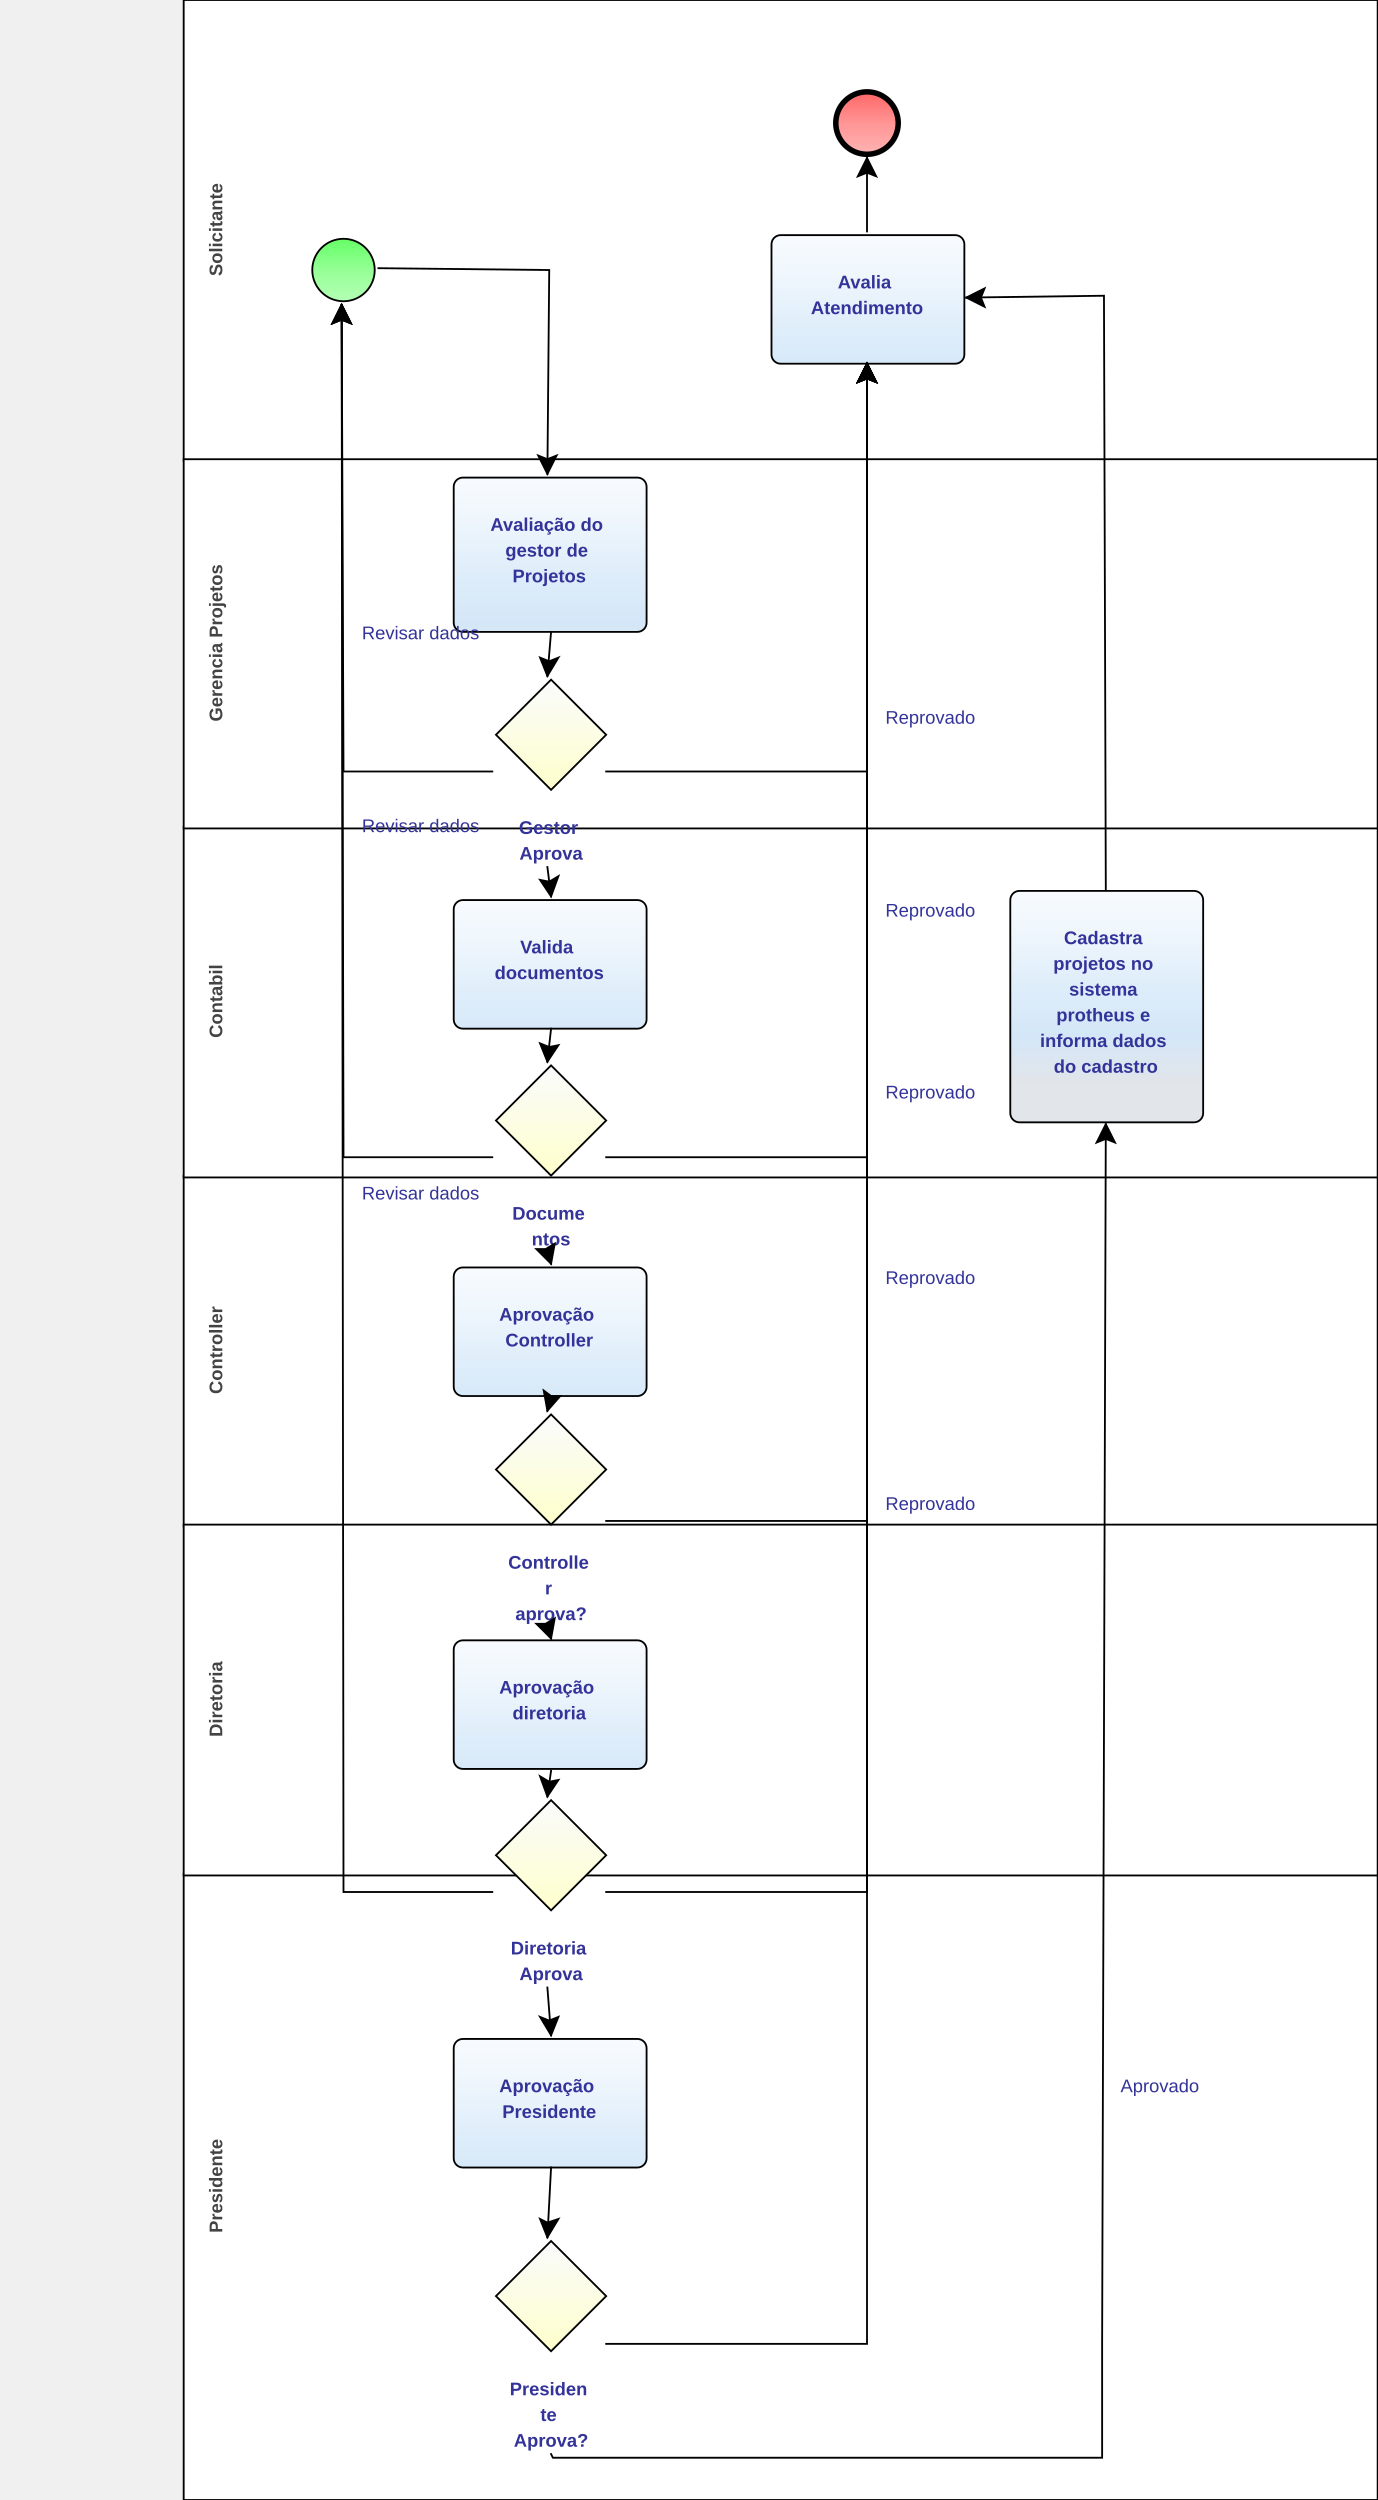
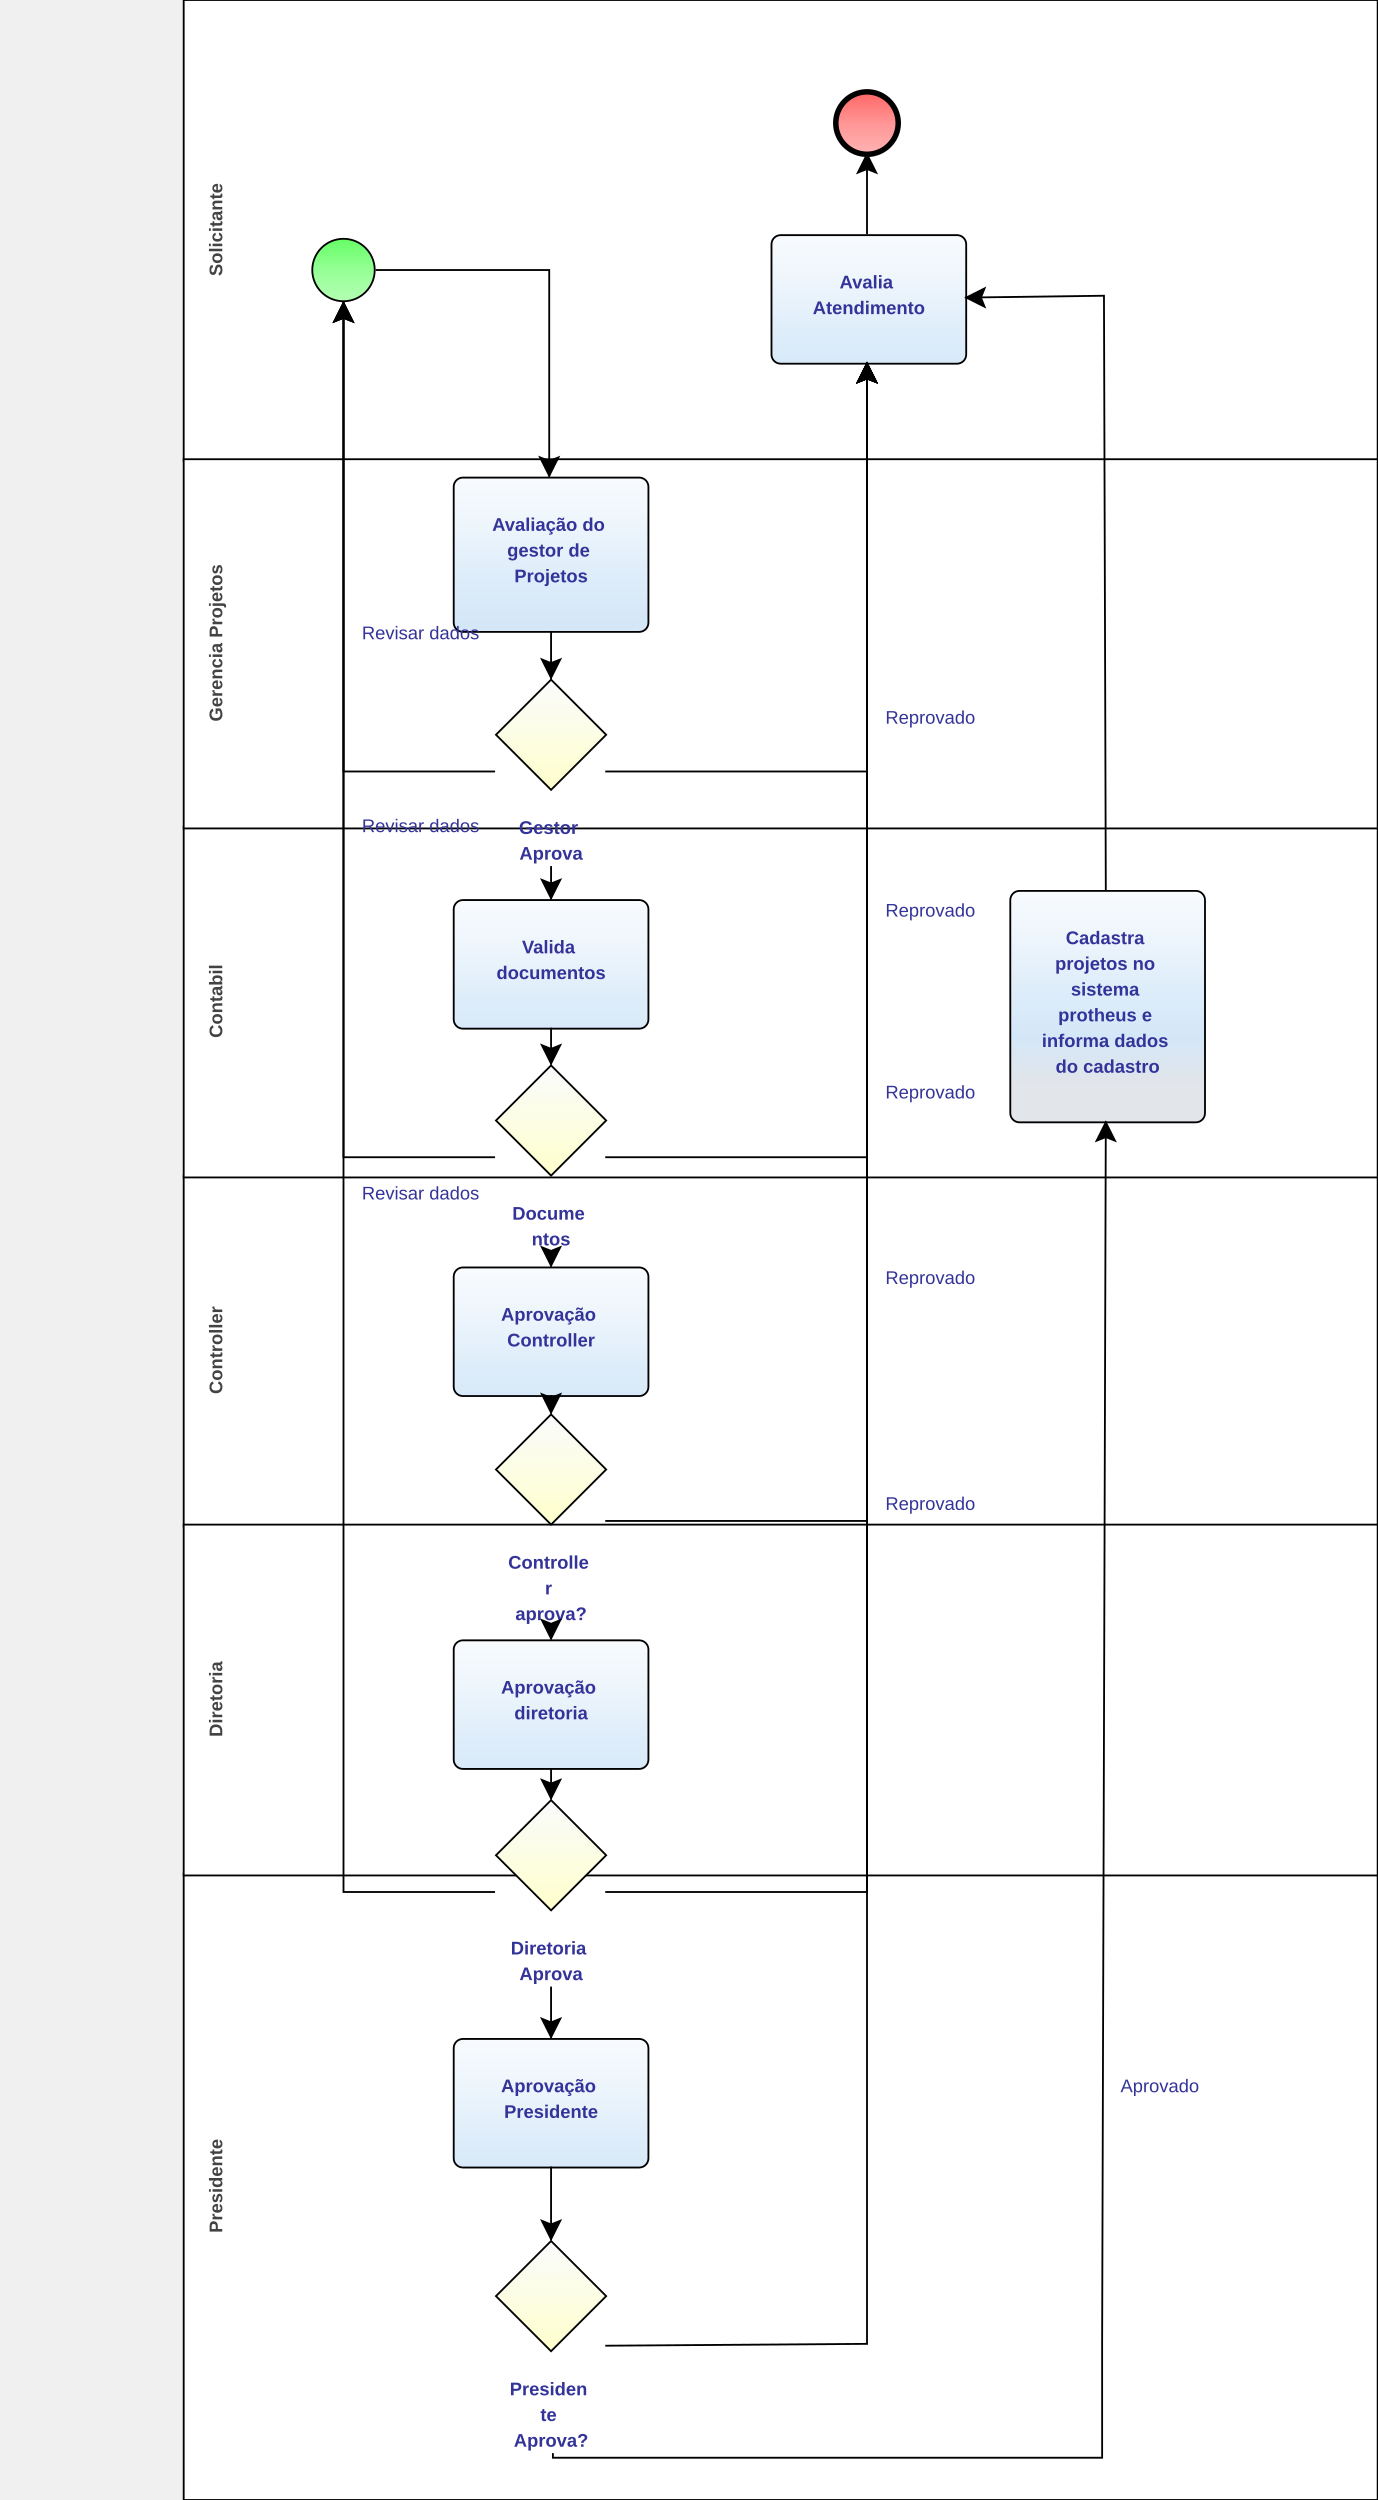
<svg xmlns="http://www.w3.org/2000/svg" xmlns:xlink="http://www.w3.org/1999/xlink" style="stroke-dasharray:none; shape-rendering:auto; font-family:'Arial'; text-rendering:auto; fill-opacity:1; color-interpolation:auto; color-rendering:auto; font-size:12; fill:black; stroke:black; image-rendering:auto; stroke-miterlimit:10; stroke-linecap:square; stroke-linejoin:miter; font-style:normal; stroke-width:1; stroke-dashoffset:0; font-weight:normal; stroke-opacity:1;" contentScriptType="text/ecmascript" preserveAspectRatio="xMidYMid meet" zoomAndPan="magnify" version="1.0" contentStyleType="text/css" xml:xlink="http://www.w3.org/1999/xlink" width="750" height="1361">
  <rect x="100" y="1020" width="650" height="341" ry="0" rx="0" style="stroke:#000000; fill:#FFFFFF" />
  <g componentSequence="6">
    <text x="-1190" y="107" transform="rotate(270)" text-anchor="middle" style="font-weight:bold;font-size:10px;stroke:none; fill:#434343">
      <tspan dy="14" x="-1190">Presidente</tspan>
    </text>
  </g>
  <rect x="100" y="0" width="650" height="251" ry="0" rx="0" style="stroke:#000000; fill:#FFFFFF" />
  <g componentSequence="5">
    <text x="-125" y="107" transform="rotate(270)" text-anchor="middle" style="font-weight:bold;font-size:10px;stroke:none; fill:#434343">
      <tspan dy="14" x="-125">Solicitante</tspan>
    </text>
  </g>
  <rect x="100" y="640" width="650" height="191" ry="0" rx="0" style="stroke:#000000; fill:#FFFFFF" />
  <g componentSequence="4">
    <text x="-735" y="107" transform="rotate(270)" text-anchor="middle" style="font-weight:bold;font-size:10px;stroke:none; fill:#434343">
      <tspan dy="14" x="-735">Controller</tspan>
    </text>
  </g>
  <rect x="100" y="450" width="650" height="191" ry="0" rx="0" style="stroke:#000000; fill:#FFFFFF" />
  <g componentSequence="3">
    <text x="-545" y="107" transform="rotate(270)" text-anchor="middle" style="font-weight:bold;font-size:10px;stroke:none; fill:#434343">
      <tspan dy="14" x="-545">Contabil</tspan>
    </text>
  </g>
  <rect x="100" y="250" width="650" height="201" ry="0" rx="0" style="stroke:#000000; fill:#FFFFFF" />
  <g componentSequence="2">
    <text x="-350" y="107" transform="rotate(270)" text-anchor="middle" style="font-weight:bold;font-size:10px;stroke:none; fill:#434343">
      <tspan dy="14" x="-350">Gerencia Projetos</tspan>
    </text>
  </g>
  <rect x="100" y="830" width="650" height="191" ry="0" rx="0" style="stroke:#000000; fill:#FFFFFF" />
  <g componentSequence="1">
    <text x="-925" y="107" transform="rotate(270)" text-anchor="middle" style="font-weight:bold;font-size:10px;stroke:none; fill:#434343">
      <tspan dy="14" x="-925">Diretoria</tspan>
    </text>
  </g>
  <g sequence="7">
-     <ellipse cx="187" cy="147" rx="17" ry="17" stroke-width="1" style="fill:url(#linearGradient66FF6696FF96B6FFB6_805110802);" stroke="336633" />
+     <ellipse cx="187" cy="147" rx="17" ry="17" stroke-width="1" style="fill:url(#linearGradient66FF6696FF96B6FFB6_579654818);" stroke="336633" />
  </g>
  <g sequence="8">
-     <rect x="247" y="260" width="105" height="84" ry="5" rx="5" style="fill:url(#linearGradientF8FBFEEDF5FCDEEDFAD4E7F8E2E5E9_557510557);" stroke="191970" />
+     <rect x="247" y="260" width="106" height="84" ry="5" rx="5" style="fill:url(#linearGradientF8FBFEEDF5FCDEEDFAD4E7F8E2E5E9_743124611);" stroke="191970" />
  </g>
  <g componentSequence="8">
-     <text x="299" y="275" text-anchor="middle" style="font-weight:bold;font-size:10px;stroke:none; fill:#333399">
-       <tspan dy="14" x="299">Avaliação do</tspan>
-       <tspan dy="14" x="299">gestor de</tspan>
-       <tspan dy="14" x="299">Projetos</tspan>
+     <text x="300" y="275" text-anchor="middle" style="font-weight:bold;font-size:10px;stroke:none; fill:#333399">
+       <tspan dy="14" x="300">Avaliação do</tspan>
+       <tspan dy="14" x="300">gestor de</tspan>
+       <tspan dy="14" x="300">Projetos</tspan>
    </text>
  </g>
  <g sequence="10">
-     <polygon points=" 270 400 300 370 330 400 300 430 270 400" style="fill:url(#linearGradientFAFBFCFFFFCC_621113186);" stroke="000000" />
+     <polygon points=" 270 400 300 370 330 400 300 430 270 400" style="fill:url(#linearGradientFAFBFCFFFFCC_678739922);" stroke="000000" />
  </g>
  <g componentSequence="10">
    <text x="300" y="440" text-anchor="middle" style="font-weight:bold;font-size:10px;stroke:none; fill:#333399">
      <tspan dy="14" x="300">Gestor</tspan>
      <tspan dy="14" x="300">Aprova</tspan>
    </text>
  </g>
  <g sequence="12">
-     <rect x="247" y="490" width="105" height="70" ry="5" rx="5" style="fill:url(#linearGradientF8FBFEEDF5FCDEEDFAD4E7F8E2E5E9_1611130278);" stroke="191970" />
+     <rect x="247" y="490" width="106" height="70" ry="5" rx="5" style="fill:url(#linearGradientF8FBFEEDF5FCDEEDFAD4E7F8E2E5E9_1836459192);" stroke="191970" />
  </g>
  <g componentSequence="12">
-     <text x="299" y="505" text-anchor="middle" style="font-weight:bold;font-size:10px;stroke:none; fill:#333399">
-       <tspan dy="14" x="299">Valida</tspan>
-       <tspan dy="14" x="299">documentos</tspan>
+     <text x="300" y="505" text-anchor="middle" style="font-weight:bold;font-size:10px;stroke:none; fill:#333399">
+       <tspan dy="14" x="300">Valida</tspan>
+       <tspan dy="14" x="300">documentos</tspan>
    </text>
  </g>
  <g sequence="14">
-     <polygon points=" 270 610 300 580 330 610 300 640 270 610" style="fill:url(#linearGradientFAFBFCFFFFCC_664641568);" stroke="000000" />
+     <polygon points=" 270 610 300 580 330 610 300 640 270 610" style="fill:url(#linearGradientFAFBFCFFFFCC_689689712);" stroke="000000" />
  </g>
  <g componentSequence="14">
    <text x="300" y="650" text-anchor="middle" style="font-weight:bold;font-size:10px;stroke:none; fill:#333399">
      <tspan dy="14" x="300">Docume</tspan>
      <tspan dy="14" x="300">ntos</tspan>
    </text>
  </g>
  <g sequence="18">
-     <rect x="247" y="690" width="105" height="70" ry="5" rx="5" style="fill:url(#linearGradientF8FBFEEDF5FCDEEDFAD4E7F8E2E5E9_1361962313);" stroke="191970" />
+     <rect x="247" y="690" width="106" height="70" ry="5" rx="5" style="fill:url(#linearGradientF8FBFEEDF5FCDEEDFAD4E7F8E2E5E9_1557252326);" stroke="191970" />
  </g>
  <g componentSequence="18">
-     <text x="299" y="705" text-anchor="middle" style="font-weight:bold;font-size:10px;stroke:none; fill:#333399">
-       <tspan dy="14" x="299">Aprovação</tspan>
-       <tspan dy="14" x="299">Controller</tspan>
+     <text x="300" y="705" text-anchor="middle" style="font-weight:bold;font-size:10px;stroke:none; fill:#333399">
+       <tspan dy="14" x="300">Aprovação</tspan>
+       <tspan dy="14" x="300">Controller</tspan>
    </text>
  </g>
  <g sequence="20">
-     <polygon points=" 270 800 300 770 330 800 300 830 270 800" style="fill:url(#linearGradientFAFBFCFFFFCC_1599995505);" stroke="000000" />
+     <polygon points=" 270 800 300 770 330 800 300 830 270 800" style="fill:url(#linearGradientFAFBFCFFFFCC_1364616833);" stroke="000000" />
  </g>
  <g componentSequence="20">
    <text x="300" y="840" text-anchor="middle" style="font-weight:bold;font-size:10px;stroke:none; fill:#333399">
      <tspan dy="14" x="300">Controlle</tspan>
      <tspan dy="14" x="300">r</tspan>
      <tspan dy="14" x="300">aprova?</tspan>
    </text>
  </g>
  <g sequence="22">
-     <rect x="247" y="893" width="105" height="70" ry="5" rx="5" style="fill:url(#linearGradientF8FBFEEDF5FCDEEDFAD4E7F8E2E5E9_2628329);" stroke="191970" />
+     <rect x="247" y="893" width="106" height="70" ry="5" rx="5" style="fill:url(#linearGradientF8FBFEEDF5FCDEEDFAD4E7F8E2E5E9_223992823);" stroke="191970" />
  </g>
  <g componentSequence="22">
-     <text x="299" y="908" text-anchor="middle" style="font-weight:bold;font-size:10px;stroke:none; fill:#333399">
-       <tspan dy="14" x="299">Aprovação</tspan>
-       <tspan dy="14" x="299">diretoria</tspan>
+     <text x="300" y="908" text-anchor="middle" style="font-weight:bold;font-size:10px;stroke:none; fill:#333399">
+       <tspan dy="14" x="300">Aprovação</tspan>
+       <tspan dy="14" x="300">diretoria</tspan>
    </text>
  </g>
  <g sequence="24">
-     <polygon points=" 270 1010 300 980 330 1010 300 1040 270 1010" style="fill:url(#linearGradientFAFBFCFFFFCC_1249785452);" stroke="000000" />
+     <polygon points=" 270 1010 300 980 330 1010 300 1040 270 1010" style="fill:url(#linearGradientFAFBFCFFFFCC_2056664696);" stroke="000000" />
  </g>
  <g componentSequence="24">
    <text x="300" y="1050" text-anchor="middle" style="font-weight:bold;font-size:10px;stroke:none; fill:#333399">
      <tspan dy="14" x="300">Diretoria</tspan>
      <tspan dy="14" x="300">Aprova</tspan>
    </text>
  </g>
  <g sequence="26">
-     <rect x="247" y="1110" width="105" height="70" ry="5" rx="5" style="fill:url(#linearGradientF8FBFEEDF5FCDEEDFAD4E7F8E2E5E9_1959237063);" stroke="191970" />
+     <rect x="247" y="1110" width="106" height="70" ry="5" rx="5" style="fill:url(#linearGradientF8FBFEEDF5FCDEEDFAD4E7F8E2E5E9_684873524);" stroke="191970" />
  </g>
  <g componentSequence="26">
-     <text x="299" y="1125" text-anchor="middle" style="font-weight:bold;font-size:10px;stroke:none; fill:#333399">
-       <tspan dy="14" x="299">Aprovação</tspan>
-       <tspan dy="14" x="299">Presidente</tspan>
+     <text x="300" y="1125" text-anchor="middle" style="font-weight:bold;font-size:10px;stroke:none; fill:#333399">
+       <tspan dy="14" x="300">Aprovação</tspan>
+       <tspan dy="14" x="300">Presidente</tspan>
    </text>
  </g>
  <g sequence="28">
-     <polygon points=" 270 1250 300 1220 330 1250 300 1280 270 1250" style="fill:url(#linearGradientFAFBFCFFFFCC_1146704728);" stroke="000000" />
+     <polygon points=" 270 1250 300 1220 330 1250 300 1280 270 1250" style="fill:url(#linearGradientFAFBFCFFFFCC_1246908097);" stroke="000000" />
  </g>
  <g componentSequence="28">
    <text x="300" y="1290" text-anchor="middle" style="font-weight:bold;font-size:10px;stroke:none; fill:#333399">
      <tspan dy="14" x="300">Presiden</tspan>
      <tspan dy="14" x="300">te</tspan>
      <tspan dy="14" x="300">Aprova?</tspan>
    </text>
  </g>
  <g sequence="30">
-     <rect x="420" y="128" width="105" height="70" ry="5" rx="5" style="fill:url(#linearGradientF8FBFEEDF5FCDEEDFAD4E7F8E2E5E9_73852520);" stroke="191970" />
+     <rect x="420" y="128" width="106" height="70" ry="5" rx="5" style="fill:url(#linearGradientF8FBFEEDF5FCDEEDFAD4E7F8E2E5E9_152543775);" stroke="191970" />
  </g>
  <g componentSequence="30">
-     <text x="472" y="143" text-anchor="middle" style="font-weight:bold;font-size:10px;stroke:none; fill:#333399">
-       <tspan dy="14" x="472">Avalia</tspan>
-       <tspan dy="14" x="472">Atendimento</tspan>
+     <text x="473" y="143" text-anchor="middle" style="font-weight:bold;font-size:10px;stroke:none; fill:#333399">
+       <tspan dy="14" x="473">Avalia</tspan>
+       <tspan dy="14" x="473">Atendimento</tspan>
    </text>
  </g>
  <g sequence="31">
-     <ellipse cx="472" cy="67" rx="17" ry="17" stroke-width="3" style="fill:url(#linearGradientFF6666FF9696FFB6B6_1058045406);" stroke="993333" />
+     <ellipse cx="472" cy="67" rx="17" ry="17" stroke-width="3" style="fill:url(#linearGradientFF6666FF9696FFB6B6_1123639475);" stroke="993333" />
  </g>
  <g sequence="38">
-     <rect x="550" y="485" width="105" height="126" ry="5" rx="5" style="fill:url(#linearGradientF8FBFEEDF5FCDEEDFAD4E7F8E2E5E9_2008133206);" stroke="191970" />
+     <rect x="550" y="485" width="106" height="126" ry="5" rx="5" style="fill:url(#linearGradientF8FBFEEDF5FCDEEDFAD4E7F8E2E5E9_2024338479);" stroke="191970" />
  </g>
  <g componentSequence="38">
-     <text x="602" y="500" text-anchor="middle" style="font-weight:bold;font-size:10px;stroke:none; fill:#333399">
-       <tspan dy="14" x="602">Cadastra</tspan>
-       <tspan dy="14" x="602">projetos no</tspan>
-       <tspan dy="14" x="602">sistema</tspan>
-       <tspan dy="14" x="602">protheus e</tspan>
-       <tspan dy="14" x="602">informa dados</tspan>
-       <tspan dy="14" x="602">do cadastro</tspan>
+     <text x="603" y="500" text-anchor="middle" style="font-weight:bold;font-size:10px;stroke:none; fill:#333399">
+       <tspan dy="14" x="603">Cadastra</tspan>
+       <tspan dy="14" x="603">projetos no</tspan>
+       <tspan dy="14" x="603">sistema</tspan>
+       <tspan dy="14" x="603">protheus e</tspan>
+       <tspan dy="14" x="603">informa dados</tspan>
+       <tspan dy="14" x="603">do cadastro</tspan>
    </text>
  </g>
  <g componentSequence="9">
    <text x="309" y="156" style="font-size:10px;font-weight:none;stroke:none; fill:#333399" text-anchor="left" />
  </g>
  <g componentSequence="11">
-     <text x="309" y="357" style="font-size:10px;font-weight:none;stroke:none; fill:#333399" text-anchor="left" />
+     <text x="310" y="357" style="font-size:10px;font-weight:none;stroke:none; fill:#333399" text-anchor="left" />
  </g>
  <g componentSequence="13">
-     <text x="309" y="481" style="font-size:10px;font-weight:none;stroke:none; fill:#333399" text-anchor="left" />
+     <text x="310" y="481" style="font-size:10px;font-weight:none;stroke:none; fill:#333399" text-anchor="left" />
  </g>
  <g componentSequence="15">
-     <text x="309" y="570" style="font-size:10px;font-weight:none;stroke:none; fill:#333399" text-anchor="left" />
+     <text x="310" y="570" style="font-size:10px;font-weight:none;stroke:none; fill:#333399" text-anchor="left" />
  </g>
  <g componentSequence="16">
    <text x="197" y="334" style="font-size:10px;font-weight:none;stroke:none; fill:#333399" text-anchor="left">
      <tspan dy="14" x="197">Revisar dados</tspan>
    </text>
  </g>
  <g componentSequence="17">
    <text x="197" y="439" style="font-size:10px;font-weight:none;stroke:none; fill:#333399" text-anchor="left">
      <tspan dy="14" x="197">Revisar dados</tspan>
    </text>
  </g>
+   <g componentSequence="19">
+     <text x="310" y="686" style="font-size:10px;font-weight:none;stroke:none; fill:#333399" text-anchor="left" />
+   </g>
+   <g componentSequence="21">
+     <text x="310" y="765" style="font-size:10px;font-weight:none;stroke:none; fill:#333399" text-anchor="left" />
+   </g>
+   <g componentSequence="23">
+     <text x="310" y="889" style="font-size:10px;font-weight:none;stroke:none; fill:#333399" text-anchor="left" />
+   </g>
+   <g componentSequence="25">
+     <text x="310" y="971" style="font-size:10px;font-weight:none;stroke:none; fill:#333399" text-anchor="left" />
+   </g>
+   <g componentSequence="27">
+     <text x="310" y="1096" style="font-size:10px;font-weight:none;stroke:none; fill:#333399" text-anchor="left" />
+   </g>
+   <g componentSequence="29">
+     <text x="310" y="1200" style="font-size:10px;font-weight:none;stroke:none; fill:#333399" text-anchor="left" />
+   </g>
  <g componentSequence="32">
    <text x="482" y="106" style="font-size:10px;font-weight:none;stroke:none; fill:#333399" text-anchor="left" />
  </g>
  <g componentSequence="33">
    <text x="482" y="380" style="font-size:10px;font-weight:none;stroke:none; fill:#333399" text-anchor="left">
      <tspan dy="14" x="482">Reprovado</tspan>
    </text>
  </g>
-   <g componentSequence="19">
-     <text x="309" y="686" style="font-size:10px;font-weight:none;stroke:none; fill:#333399" text-anchor="left" />
-   </g>
  <g componentSequence="34">
    <text x="482" y="485" style="font-size:10px;font-weight:none;stroke:none; fill:#333399" text-anchor="left">
      <tspan dy="14" x="482">Reprovado</tspan>
    </text>
  </g>
  <g componentSequence="35">
    <text x="482" y="584" style="font-size:10px;font-weight:none;stroke:none; fill:#333399" text-anchor="left">
      <tspan dy="14" x="482">Reprovado</tspan>
    </text>
  </g>
  <g componentSequence="36">
    <text x="482" y="685" style="font-size:10px;font-weight:none;stroke:none; fill:#333399" text-anchor="left">
+       <tspan dy="14" x="482">Reprovado</tspan>
+     </text>
+   </g>
+   <g componentSequence="37">
+     <text x="482" y="808" style="font-size:10px;font-weight:none;stroke:none; fill:#333399" text-anchor="left">
      <tspan dy="14" x="482">Reprovado</tspan>
    </text>
  </g>
  <g componentSequence="39">
    <text x="610" y="1125" style="font-size:10px;font-weight:none;stroke:none; fill:#333399" text-anchor="left">
      <tspan dy="14" x="610">Aprovado</tspan>
    </text>
  </g>
  <g componentSequence="40">
-     <text x="611" y="284" style="font-size:10px;font-weight:none;stroke:none; fill:#333399" text-anchor="left" />
-   </g>
-   <g componentSequence="37">
-     <text x="482" y="808" style="font-size:10px;font-weight:none;stroke:none; fill:#333399" text-anchor="left">
-       <tspan dy="14" x="482">Reprovado</tspan>
-     </text>
+     <text x="611" y="285" style="font-size:10px;font-weight:none;stroke:none; fill:#333399" text-anchor="left" />
  </g>
  <g componentSequence="41">
    <text x="197" y="639" style="font-size:10px;font-weight:none;stroke:none; fill:#333399" text-anchor="left">
      <tspan dy="14" x="197">Revisar dados</tspan>
    </text>
  </g>
-   <g componentSequence="21">
-     <text x="309" y="765" style="font-size:10px;font-weight:none;stroke:none; fill:#333399" text-anchor="left" />
-   </g>
-   <g componentSequence="23">
-     <text x="309" y="889" style="font-size:10px;font-weight:none;stroke:none; fill:#333399" text-anchor="left" />
-   </g>
-   <g componentSequence="25">
-     <text x="309" y="971" style="font-size:10px;font-weight:none;stroke:none; fill:#333399" text-anchor="left" />
-   </g>
-   <g componentSequence="27">
-     <text x="309" y="1096" style="font-size:10px;font-weight:none;stroke:none; fill:#333399" text-anchor="left" />
-   </g>
-   <g componentSequence="29">
-     <text x="309" y="1200" style="font-size:10px;font-weight:none;stroke:none; fill:#333399" text-anchor="left" />
-   </g>
-   <path style="fill:none; stroke:#000000;stroke-width:1" d="M206.0 146.0 L299.0 147.0 L298.0 258.0" />
-   <polygon style="fill:#000000; stroke:#000000;" points=" 303 248 298 258 293 248 298 250" />
-   <path style="fill:none; stroke:#000000;stroke-width:1" d="M300.0 344.0 L298.0 368.0" />
-   <polygon style="fill:#000000; stroke:#000000;" points=" 304 358 298 368 294 358 299 360" />
-   <path style="fill:none; stroke:#000000;stroke-width:1" d="M298.0 472.0 L300.0 488.0" />
-   <polygon style="fill:#000000; stroke:#000000;" points=" 304 477 300 488 294 479 299 480" />
-   <path style="fill:none; stroke:#000000;stroke-width:1" d="M300.0 560.0 L298.0 578.0" />
-   <polygon style="fill:#000000; stroke:#000000;" points=" 304 569 298 578 294 568 299 570" />
-   <path style="fill:none; stroke:#000000;stroke-width:1" d="M268.0 420.0 L187.0 420.0 L186.0 166.0" />
-   <polygon style="fill:#000000; stroke:#000000;" points=" 181 176 186 166 191 176 186 174" />
-   <path style="fill:none; stroke:#000000;stroke-width:1" d="M268.0 630.0 L187.0 630.0 L186.0 166.0" />
-   <polygon style="fill:#000000; stroke:#000000;" points=" 181 176 186 166 191 176 186 174" />
-   <path style="fill:none; stroke:#000000;stroke-width:1" d="M298.0 682.0 L300.0 688.0" />
-   <polygon style="fill:#000000; stroke:#000000;" points=" 302 677 300 688 292 680 297 680" />
-   <path style="fill:none; stroke:#000000;stroke-width:1" d="M300.0 760.0 L298.0 768.0" />
-   <polygon style="fill:#000000; stroke:#000000;" points=" 305 760 298 768 296 757 300 760" />
-   <path style="fill:none; stroke:#000000;stroke-width:1" d="M298.0 886.0 L300.0 892.0" />
-   <polygon style="fill:#000000; stroke:#000000;" points=" 302 881 300 892 292 884 297 884" />
-   <path style="fill:none; stroke:#000000;stroke-width:1" d="M300.0 964.0 L298.0 978.0" />
-   <polygon style="fill:#000000; stroke:#000000;" points=" 304 969 298 978 294 967 299 970" />
-   <path style="fill:none; stroke:#000000;stroke-width:1" d="M298.0 1082.0 L300.0 1108.0" />
-   <polygon style="fill:#000000; stroke:#000000;" points=" 304 1098 300 1108 294 1098 299 1100" />
-   <path style="fill:none; stroke:#000000;stroke-width:1" d="M300.0 1180.0 L298.0 1218.0" />
-   <polygon style="fill:#000000; stroke:#000000;" points=" 304 1208 298 1218 294 1208 298 1210" />
-   <path style="fill:none; stroke:#000000;stroke-width:1" d="M472.0 126.0 L472.0 86.0" />
-   <polygon style="fill:#000000; stroke:#000000;" points=" 467 96 472 86 477 96 472 94" />
+   <path style="fill:none; stroke:#000000;stroke-width:1" d="M205.0 147.0 L299.0 147.0 L299.0 259.0" />
+   <polygon style="fill:#000000; stroke:#000000;" points=" 304 249 299 259 294 249 299 251" />
+   <path style="fill:none; stroke:#000000;stroke-width:1" d="M269.0 420.0 L187.0 420.0 L187.0 165.0" />
+   <polygon style="fill:#000000; stroke:#000000;" points=" 182 175 187 165 192 175 187 173" />
+   <path style="fill:none; stroke:#000000;stroke-width:1" d="M269.0 630.0 L187.0 630.0 L187.0 165.0" />
+   <polygon style="fill:#000000; stroke:#000000;" points=" 182 175 187 165 192 175 187 173" />
+   <path style="fill:none; stroke:#000000;stroke-width:1" d="M269.0 1030.0 L187.0 1030.0 L187.0 165.0" />
+   <polygon style="fill:#000000; stroke:#000000;" points=" 182 175 187 165 192 175 187 173" />
+   <path style="fill:none; stroke:#000000;stroke-width:1" d="M300.0 344.0 L300.0 369.0" />
+   <polygon style="fill:#000000; stroke:#000000;" points=" 305 359 300 369 295 359 300 361" />
+   <path style="fill:none; stroke:#000000;stroke-width:1" d="M300.0 472.0 L300.0 489.0" />
+   <polygon style="fill:#000000; stroke:#000000;" points=" 305 479 300 489 295 479 300 481" />
  <path style="fill:none; stroke:#000000;stroke-width:1" d="M330.0 420.0 L472.0 420.0 L472.0 198.0" />
  <polygon style="fill:#000000; stroke:#000000;" points=" 467 208 472 198 477 208 472 206" />
+   <path style="fill:none; stroke:#000000;stroke-width:1" d="M300.0 560.0 L300.0 579.0" />
+   <polygon style="fill:#000000; stroke:#000000;" points=" 305 569 300 579 295 569 300 571" />
+   <path style="fill:none; stroke:#000000;stroke-width:1" d="M300.0 682.0 L300.0 689.0" />
+   <polygon style="fill:#000000; stroke:#000000;" points=" 305 679 300 689 295 679 300 681" />
  <path style="fill:none; stroke:#000000;stroke-width:1" d="M330.0 630.0 L472.0 630.0 L472.0 198.0" />
  <polygon style="fill:#000000; stroke:#000000;" points=" 467 208 472 198 477 208 472 206" />
+   <path style="fill:none; stroke:#000000;stroke-width:1" d="M300.0 760.0 L300.0 769.0" />
+   <polygon style="fill:#000000; stroke:#000000;" points=" 305 759 300 769 295 759 300 761" />
+   <path style="fill:none; stroke:#000000;stroke-width:1" d="M300.0 886.0 L300.0 892.0" />
+   <polygon style="fill:#000000; stroke:#000000;" points=" 305 882 300 892 295 882 300 884" />
  <path style="fill:none; stroke:#000000;stroke-width:1" d="M330.0 828.0 L472.0 828.0 L472.0 198.0" />
  <polygon style="fill:#000000; stroke:#000000;" points=" 467 208 472 198 477 208 472 206" />
+   <path style="fill:none; stroke:#000000;stroke-width:1" d="M300.0 963.0 L300.0 979.0" />
+   <polygon style="fill:#000000; stroke:#000000;" points=" 305 969 300 979 295 969 300 971" />
+   <path style="fill:none; stroke:#000000;stroke-width:1" d="M300.0 1082.0 L300.0 1109.0" />
+   <polygon style="fill:#000000; stroke:#000000;" points=" 305 1099 300 1109 295 1099 300 1101" />
  <path style="fill:none; stroke:#000000;stroke-width:1" d="M330.0 1030.0 L472.0 1030.0 L472.0 198.0" />
  <polygon style="fill:#000000; stroke:#000000;" points=" 467 208 472 198 477 208 472 206" />
-   <path style="fill:none; stroke:#000000;stroke-width:1" d="M330.0 1276.0 L472.0 1276.0 L472.0 198.0" />
-   <polygon style="fill:#000000; stroke:#000000;" points=" 467 208 472 198 477 208 472 206" />
-   <path style="fill:none; stroke:#000000;stroke-width:1" d="M300.0 1336.0 L301.0 1338.0 L600.0 1338.0 L600.0 1276.0 L602.0 612.0" />
-   <polygon style="fill:#000000; stroke:#000000;" points=" 597 622 602 612 607 622 602 620" />
+   <path style="fill:none; stroke:#000000;stroke-width:1" d="M300.0 1180.0 L300.0 1219.0" />
+   <polygon style="fill:#000000; stroke:#000000;" points=" 305 1209 300 1219 295 1209 300 1211" />
+   <path style="fill:none; stroke:#000000;stroke-width:1" d="M330.0 1277.0 L472.0 1276.0 L472.0 198.0" />
+   <polygon style="fill:#000000; stroke:#000000;" points=" 467 208 472 198 477 208 472 206" />
+   <path style="fill:none; stroke:#000000;stroke-width:1" d="M301.0 1336.0 L301.0 1338.0 L600.0 1338.0 L600.0 1276.0 L602.0 611.0" />
+   <polygon style="fill:#000000; stroke:#000000;" points=" 597 621 602 611 607 621 602 619" />
+   <path style="fill:none; stroke:#000000;stroke-width:1" d="M472.0 127.0 L472.0 84.0" />
+   <polygon style="fill:#000000; stroke:#000000;" points=" 467 94 472 84 477 94 472 92" />
  <path style="fill:none; stroke:#000000;stroke-width:1" d="M602.0 484.0 L601.0 161.0 L526.0 162.0" />
  <polygon style="fill:#000000; stroke:#000000;" points=" 536 167 526 162 536 157 534 162" />
-   <path style="fill:none; stroke:#000000;stroke-width:1" d="M268.0 1030.0 L187.0 1030.0 L186.0 166.0" />
-   <polygon style="fill:#000000; stroke:#000000;" points=" 181 176 186 166 191 176 186 174" />
  <defs>
-     <linearGradient xlink:href="#linearGradient66FF6696FF96B6FFB6" id="linearGradient66FF6696FF96B6FFB6_805110802" x1="0" y1="130.0" x2="0" y2="165.0" gradientUnits="userSpaceOnUse" xlink:type="simple" xlink:actuate="onLoad" xlink:show="other" />
+     <linearGradient xlink:href="#linearGradient66FF6696FF96B6FFB6" id="linearGradient66FF6696FF96B6FFB6_579654818" x1="0" y1="130.0" x2="0" y2="165.0" gradientUnits="userSpaceOnUse" xlink:type="simple" xlink:actuate="onLoad" xlink:show="other" />
    <linearGradient id="linearGradient66FF6696FF96B6FFB6">
      <stop style="stop-color:#66FF66;stop-opacity:1;" offset="0.0" id="stop66FF66" />
      <stop style="stop-color:#96FF96;stop-opacity:1;" offset="0.5" id="stop96FF96" />
      <stop style="stop-color:#B6FFB6;stop-opacity:1;" offset="1.0" id="stopB6FFB6" />
    </linearGradient>
-     <linearGradient xlink:href="#linearGradientF8FBFEEDF5FCDEEDFAD4E7F8E2E5E9" id="linearGradientF8FBFEEDF5FCDEEDFAD4E7F8E2E5E9_557510557" x1="0" y1="260.0" x2="0" y2="365.0" gradientUnits="userSpaceOnUse" xlink:type="simple" xlink:actuate="onLoad" xlink:show="other" />
+     <linearGradient xlink:href="#linearGradientF8FBFEEDF5FCDEEDFAD4E7F8E2E5E9" id="linearGradientF8FBFEEDF5FCDEEDFAD4E7F8E2E5E9_743124611" x1="0" y1="260.0" x2="0" y2="366.0" gradientUnits="userSpaceOnUse" xlink:type="simple" xlink:actuate="onLoad" xlink:show="other" />
    <linearGradient id="linearGradientF8FBFEEDF5FCDEEDFAD4E7F8E2E5E9">
      <stop style="stop-color:#F8FBFE;stop-opacity:1;" offset="0.0" id="stopF8FBFE" />
      <stop style="stop-color:#EDF5FC;stop-opacity:1;" offset="0.25" id="stopEDF5FC" />
      <stop style="stop-color:#DEEDFA;stop-opacity:1;" offset="0.5" id="stopDEEDFA" />
      <stop style="stop-color:#D4E7F8;stop-opacity:1;" offset="0.75" id="stopD4E7F8" />
      <stop style="stop-color:#E2E5E9;stop-opacity:1;" offset="1.0" id="stopE2E5E9" />
    </linearGradient>
-     <linearGradient xlink:href="#linearGradientFAFBFCFFFFCC" id="linearGradientFAFBFCFFFFCC_621113186" x1="0" y1="370.0" x2="0" y2="430.0" gradientUnits="userSpaceOnUse" xlink:type="simple" xlink:actuate="onLoad" xlink:show="other" />
+     <linearGradient xlink:href="#linearGradientFAFBFCFFFFCC" id="linearGradientFAFBFCFFFFCC_678739922" x1="0" y1="370.0" x2="0" y2="430.0" gradientUnits="userSpaceOnUse" xlink:type="simple" xlink:actuate="onLoad" xlink:show="other" />
    <linearGradient id="linearGradientFAFBFCFFFFCC">
      <stop style="stop-color:#FAFBFC;stop-opacity:1;" offset="0.0" id="stopFAFBFC" />
      <stop style="stop-color:#FFFFCC;stop-opacity:1;" offset="1.0" id="stopFFFFCC" />
    </linearGradient>
-     <linearGradient xlink:href="#linearGradientF8FBFEEDF5FCDEEDFAD4E7F8E2E5E9" id="linearGradientF8FBFEEDF5FCDEEDFAD4E7F8E2E5E9_1611130278" x1="0" y1="490.0" x2="0" y2="595.0" gradientUnits="userSpaceOnUse" xlink:type="simple" xlink:actuate="onLoad" xlink:show="other" />
-     <linearGradient xlink:href="#linearGradientFAFBFCFFFFCC" id="linearGradientFAFBFCFFFFCC_664641568" x1="0" y1="580.0" x2="0" y2="640.0" gradientUnits="userSpaceOnUse" xlink:type="simple" xlink:actuate="onLoad" xlink:show="other" />
-     <linearGradient xlink:href="#linearGradientF8FBFEEDF5FCDEEDFAD4E7F8E2E5E9" id="linearGradientF8FBFEEDF5FCDEEDFAD4E7F8E2E5E9_1361962313" x1="0" y1="690.0" x2="0" y2="795.0" gradientUnits="userSpaceOnUse" xlink:type="simple" xlink:actuate="onLoad" xlink:show="other" />
-     <linearGradient xlink:href="#linearGradientFAFBFCFFFFCC" id="linearGradientFAFBFCFFFFCC_1599995505" x1="0" y1="770.0" x2="0" y2="830.0" gradientUnits="userSpaceOnUse" xlink:type="simple" xlink:actuate="onLoad" xlink:show="other" />
-     <linearGradient xlink:href="#linearGradientF8FBFEEDF5FCDEEDFAD4E7F8E2E5E9" id="linearGradientF8FBFEEDF5FCDEEDFAD4E7F8E2E5E9_2628329" x1="0" y1="893.0" x2="0" y2="998.0" gradientUnits="userSpaceOnUse" xlink:type="simple" xlink:actuate="onLoad" xlink:show="other" />
-     <linearGradient xlink:href="#linearGradientFAFBFCFFFFCC" id="linearGradientFAFBFCFFFFCC_1249785452" x1="0" y1="980.0" x2="0" y2="1040.0" gradientUnits="userSpaceOnUse" xlink:type="simple" xlink:actuate="onLoad" xlink:show="other" />
-     <linearGradient xlink:href="#linearGradientF8FBFEEDF5FCDEEDFAD4E7F8E2E5E9" id="linearGradientF8FBFEEDF5FCDEEDFAD4E7F8E2E5E9_1959237063" x1="0" y1="1110.0" x2="0" y2="1215.0" gradientUnits="userSpaceOnUse" xlink:type="simple" xlink:actuate="onLoad" xlink:show="other" />
-     <linearGradient xlink:href="#linearGradientFAFBFCFFFFCC" id="linearGradientFAFBFCFFFFCC_1146704728" x1="0" y1="1220.0" x2="0" y2="1280.0" gradientUnits="userSpaceOnUse" xlink:type="simple" xlink:actuate="onLoad" xlink:show="other" />
-     <linearGradient xlink:href="#linearGradientF8FBFEEDF5FCDEEDFAD4E7F8E2E5E9" id="linearGradientF8FBFEEDF5FCDEEDFAD4E7F8E2E5E9_73852520" x1="0" y1="128.0" x2="0" y2="233.0" gradientUnits="userSpaceOnUse" xlink:type="simple" xlink:actuate="onLoad" xlink:show="other" />
-     <linearGradient xlink:href="#linearGradientFF6666FF9696FFB6B6" id="linearGradientFF6666FF9696FFB6B6_1058045406" x1="0" y1="50.0" x2="0" y2="85.0" gradientUnits="userSpaceOnUse" xlink:type="simple" xlink:actuate="onLoad" xlink:show="other" />
+     <linearGradient xlink:href="#linearGradientF8FBFEEDF5FCDEEDFAD4E7F8E2E5E9" id="linearGradientF8FBFEEDF5FCDEEDFAD4E7F8E2E5E9_1836459192" x1="0" y1="490.0" x2="0" y2="596.0" gradientUnits="userSpaceOnUse" xlink:type="simple" xlink:actuate="onLoad" xlink:show="other" />
+     <linearGradient xlink:href="#linearGradientFAFBFCFFFFCC" id="linearGradientFAFBFCFFFFCC_689689712" x1="0" y1="580.0" x2="0" y2="640.0" gradientUnits="userSpaceOnUse" xlink:type="simple" xlink:actuate="onLoad" xlink:show="other" />
+     <linearGradient xlink:href="#linearGradientF8FBFEEDF5FCDEEDFAD4E7F8E2E5E9" id="linearGradientF8FBFEEDF5FCDEEDFAD4E7F8E2E5E9_1557252326" x1="0" y1="690.0" x2="0" y2="796.0" gradientUnits="userSpaceOnUse" xlink:type="simple" xlink:actuate="onLoad" xlink:show="other" />
+     <linearGradient xlink:href="#linearGradientFAFBFCFFFFCC" id="linearGradientFAFBFCFFFFCC_1364616833" x1="0" y1="770.0" x2="0" y2="830.0" gradientUnits="userSpaceOnUse" xlink:type="simple" xlink:actuate="onLoad" xlink:show="other" />
+     <linearGradient xlink:href="#linearGradientF8FBFEEDF5FCDEEDFAD4E7F8E2E5E9" id="linearGradientF8FBFEEDF5FCDEEDFAD4E7F8E2E5E9_223992823" x1="0" y1="893.0" x2="0" y2="999.0" gradientUnits="userSpaceOnUse" xlink:type="simple" xlink:actuate="onLoad" xlink:show="other" />
+     <linearGradient xlink:href="#linearGradientFAFBFCFFFFCC" id="linearGradientFAFBFCFFFFCC_2056664696" x1="0" y1="980.0" x2="0" y2="1040.0" gradientUnits="userSpaceOnUse" xlink:type="simple" xlink:actuate="onLoad" xlink:show="other" />
+     <linearGradient xlink:href="#linearGradientF8FBFEEDF5FCDEEDFAD4E7F8E2E5E9" id="linearGradientF8FBFEEDF5FCDEEDFAD4E7F8E2E5E9_684873524" x1="0" y1="1110.0" x2="0" y2="1216.0" gradientUnits="userSpaceOnUse" xlink:type="simple" xlink:actuate="onLoad" xlink:show="other" />
+     <linearGradient xlink:href="#linearGradientFAFBFCFFFFCC" id="linearGradientFAFBFCFFFFCC_1246908097" x1="0" y1="1220.0" x2="0" y2="1280.0" gradientUnits="userSpaceOnUse" xlink:type="simple" xlink:actuate="onLoad" xlink:show="other" />
+     <linearGradient xlink:href="#linearGradientF8FBFEEDF5FCDEEDFAD4E7F8E2E5E9" id="linearGradientF8FBFEEDF5FCDEEDFAD4E7F8E2E5E9_152543775" x1="0" y1="128.0" x2="0" y2="234.0" gradientUnits="userSpaceOnUse" xlink:type="simple" xlink:actuate="onLoad" xlink:show="other" />
+     <linearGradient xlink:href="#linearGradientFF6666FF9696FFB6B6" id="linearGradientFF6666FF9696FFB6B6_1123639475" x1="0" y1="50.0" x2="0" y2="85.0" gradientUnits="userSpaceOnUse" xlink:type="simple" xlink:actuate="onLoad" xlink:show="other" />
    <linearGradient id="linearGradientFF6666FF9696FFB6B6">
      <stop style="stop-color:#FF6666;stop-opacity:1;" offset="0.0" id="stopFF6666" />
      <stop style="stop-color:#FF9696;stop-opacity:1;" offset="0.5" id="stopFF9696" />
      <stop style="stop-color:#FFB6B6;stop-opacity:1;" offset="1.0" id="stopFFB6B6" />
    </linearGradient>
-     <linearGradient xlink:href="#linearGradientF8FBFEEDF5FCDEEDFAD4E7F8E2E5E9" id="linearGradientF8FBFEEDF5FCDEEDFAD4E7F8E2E5E9_2008133206" x1="0" y1="485.0" x2="0" y2="590.0" gradientUnits="userSpaceOnUse" xlink:type="simple" xlink:actuate="onLoad" xlink:show="other" />
+     <linearGradient xlink:href="#linearGradientF8FBFEEDF5FCDEEDFAD4E7F8E2E5E9" id="linearGradientF8FBFEEDF5FCDEEDFAD4E7F8E2E5E9_2024338479" x1="0" y1="485.0" x2="0" y2="591.0" gradientUnits="userSpaceOnUse" xlink:type="simple" xlink:actuate="onLoad" xlink:show="other" />
  </defs>
</svg>
